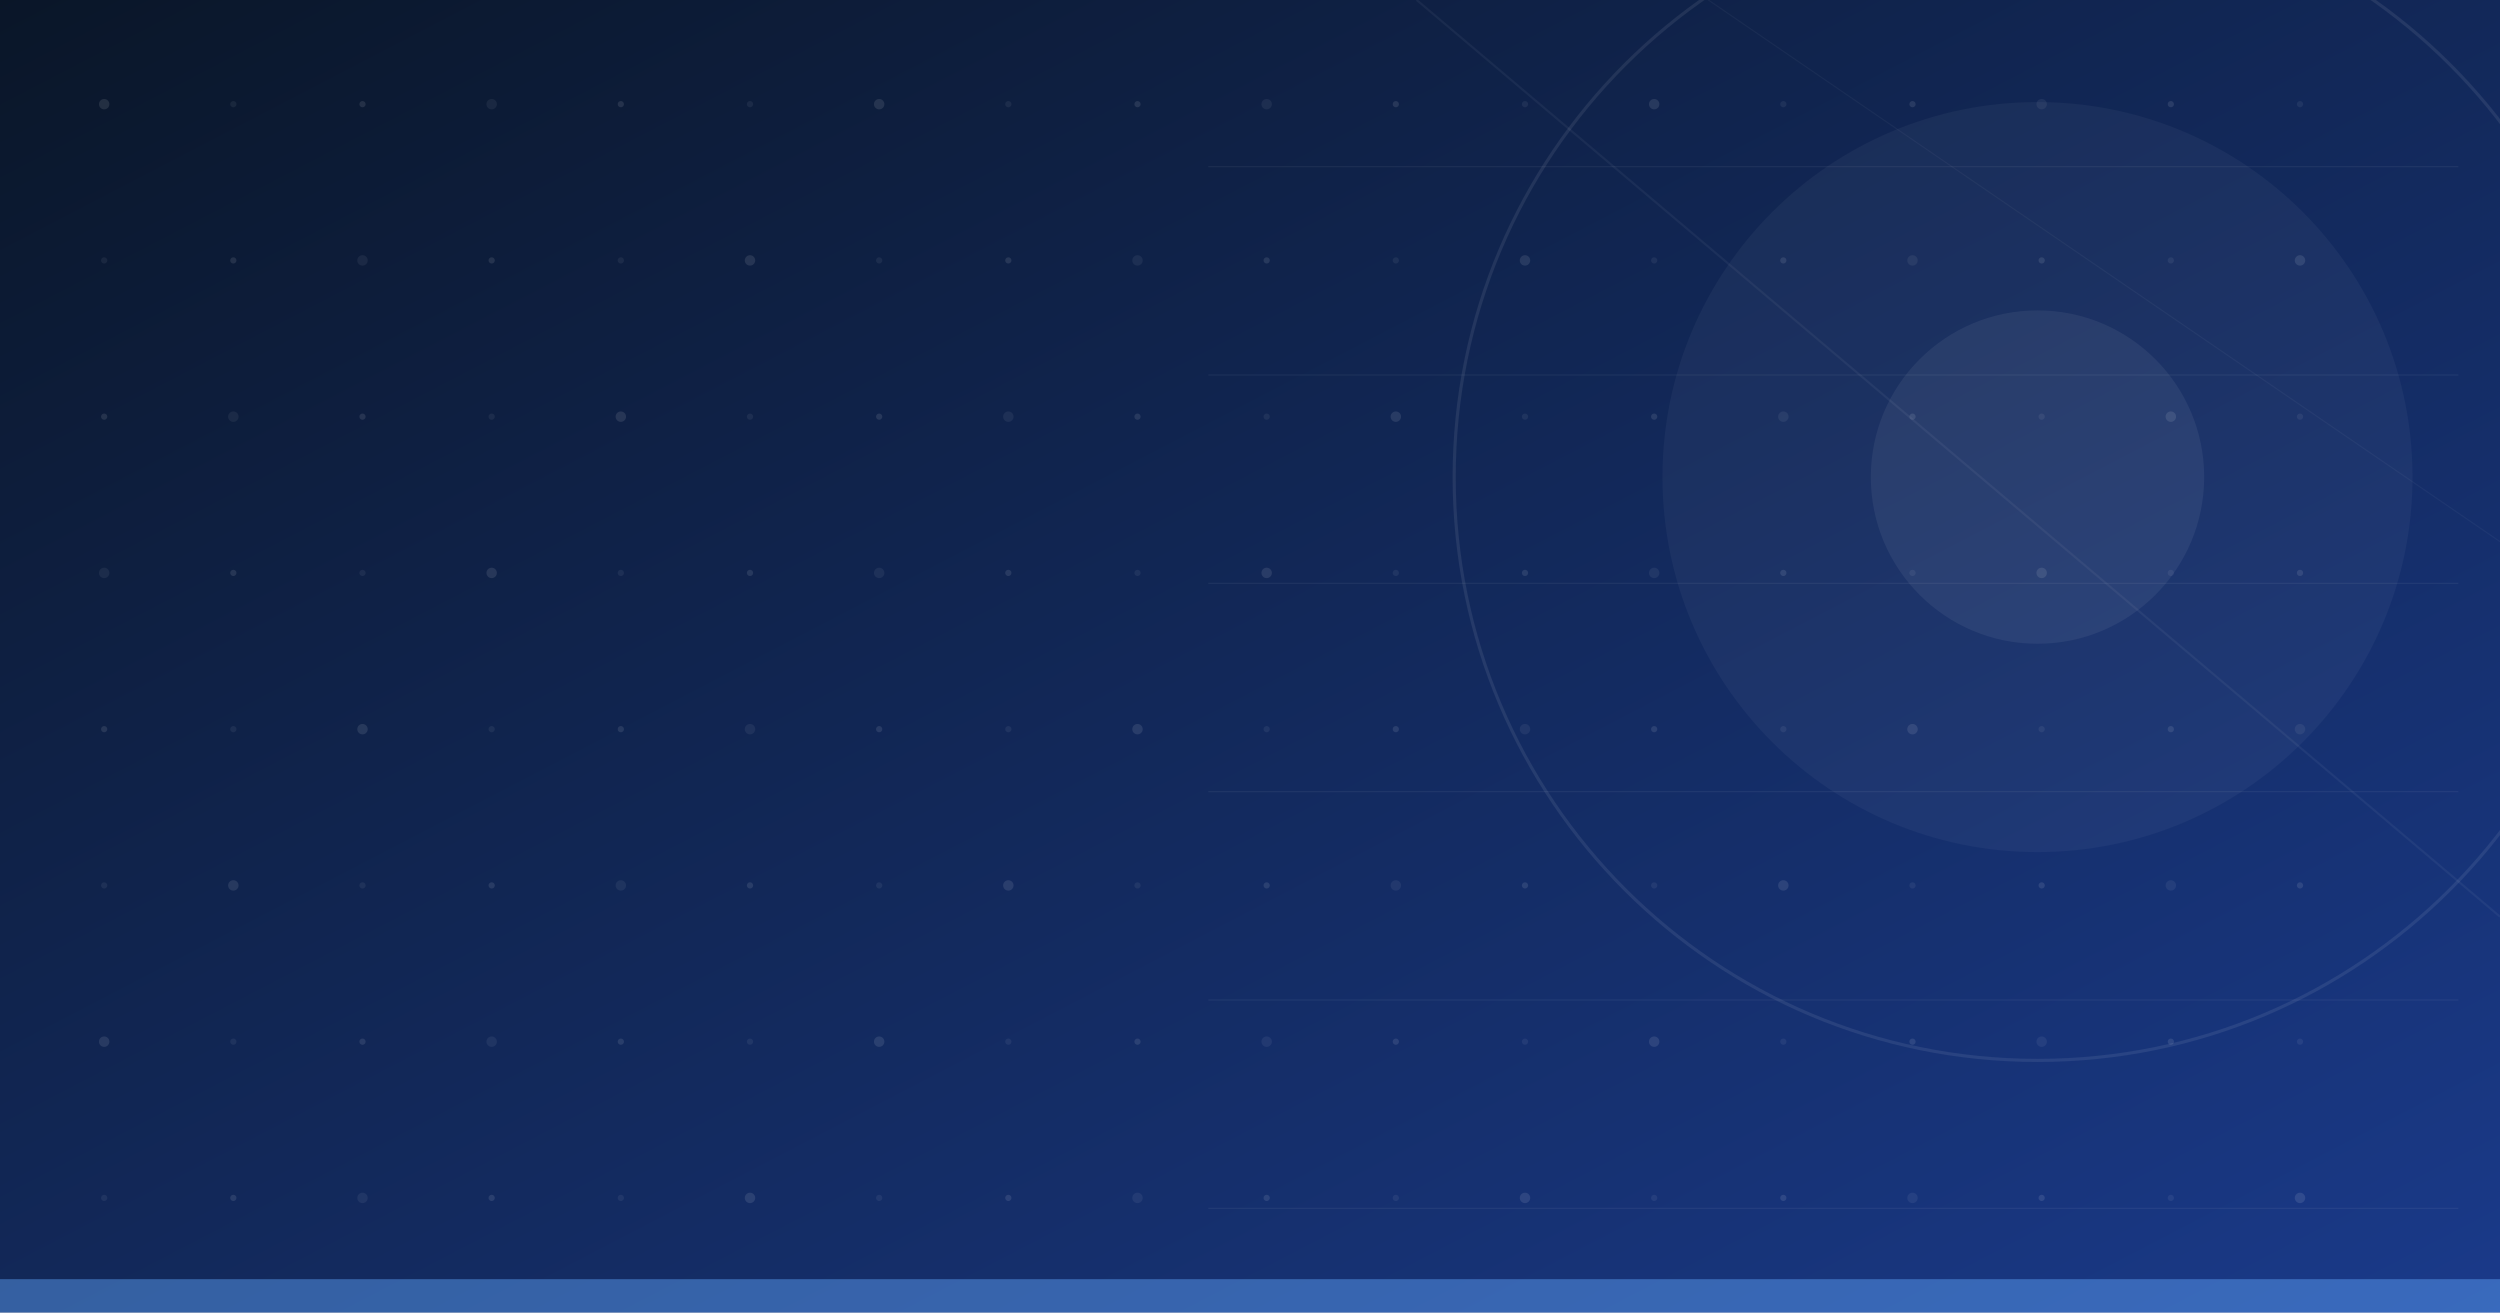
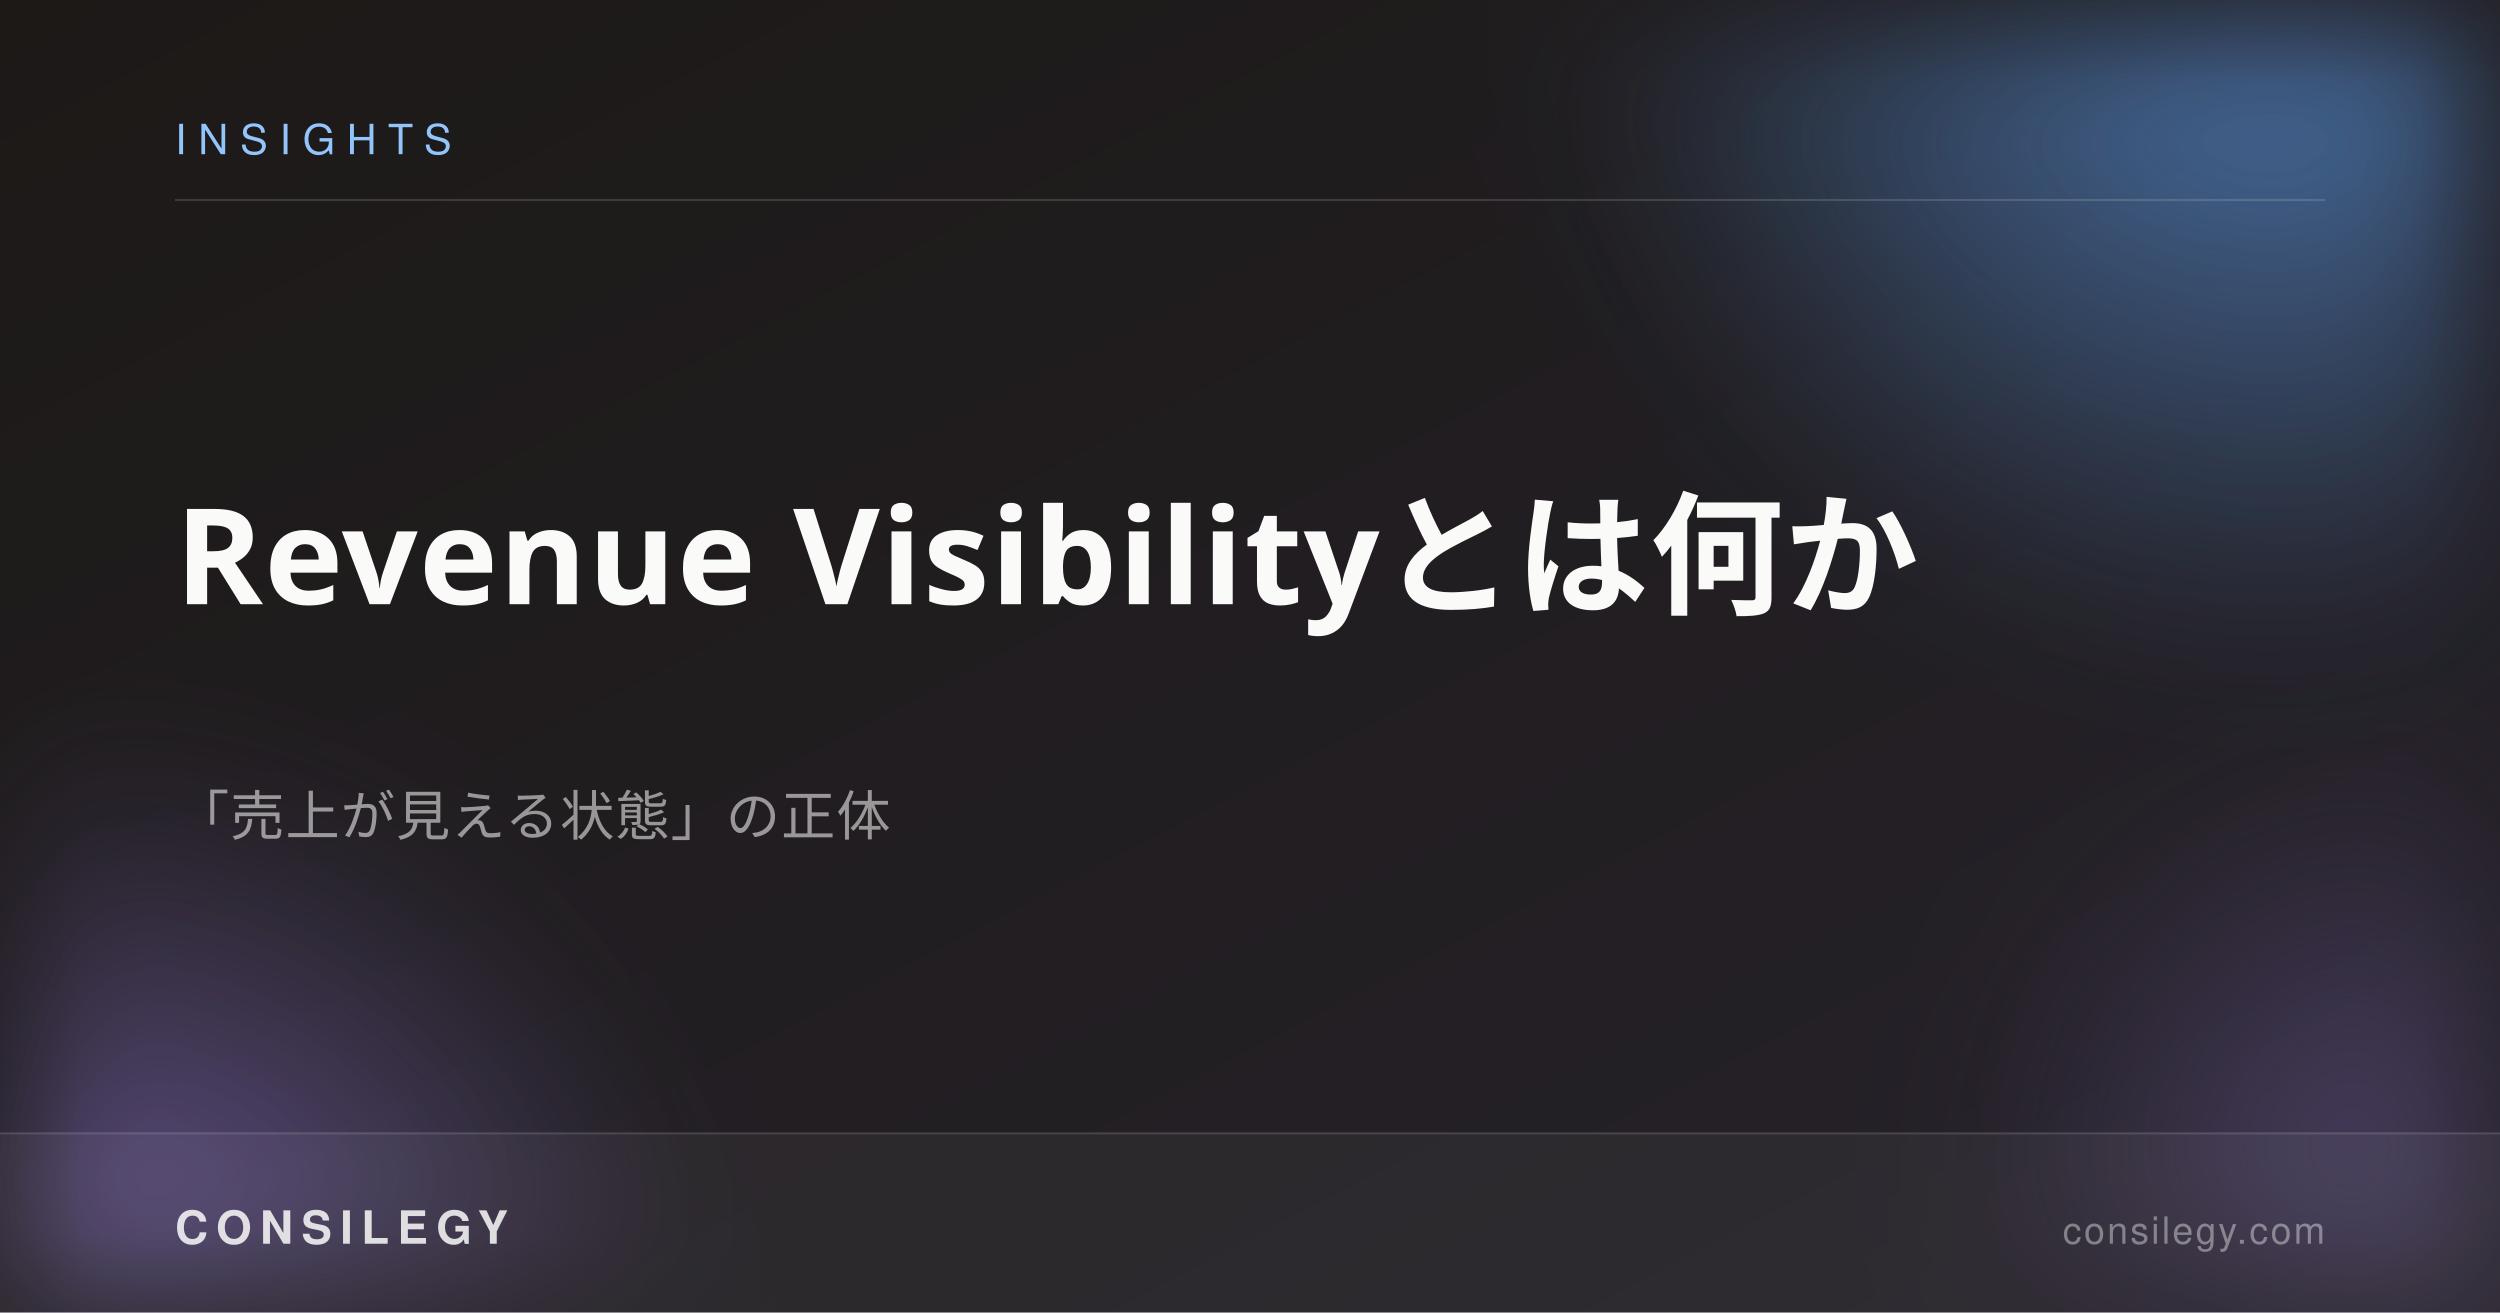
<svg xmlns="http://www.w3.org/2000/svg" viewBox="0 0 1200 630" width="1200" height="630">
  <defs>
    <linearGradient id="bg" x1="0%" y1="0%" x2="100%" y2="100%">
-       <stop offset="0%" stop-color="#0a1628" />
-       <stop offset="100%" stop-color="#1a3a8a" />
+       <stop offset="0%" stop-color="#1C1917" />
+       <stop offset="100%" stop-color="#26222A" />
    </linearGradient>
+     <radialGradient id="orbBlue" cx="50%" cy="50%" r="50%">
+       <stop offset="0%" stop-color="#60A5FA" stop-opacity="0.68" />
+       <stop offset="100%" stop-color="#60A5FA" stop-opacity="0" />
+     </radialGradient>
+     <radialGradient id="orbViolet" cx="50%" cy="50%" r="50%">
+       <stop offset="0%" stop-color="#A78BFA" stop-opacity="0.58" />
+       <stop offset="100%" stop-color="#A78BFA" stop-opacity="0" />
+     </radialGradient>
+     <filter id="soften" x="-50%" y="-50%" width="200%" height="200%">
+       <feGaussianBlur stdDeviation="40" />
+     </filter>
  </defs>
  <rect width="1200" height="630" fill="url(#bg)" />
-   <circle cx="50" cy="50" r="2.5" fill="white" opacity="0.1" />
-   <circle cx="112" cy="50" r="1.5" fill="white" opacity="0.06" />
-   <circle cx="174" cy="50" r="1.5" fill="white" opacity="0.1" />
-   <circle cx="236" cy="50" r="2.5" fill="white" opacity="0.06" />
-   <circle cx="298" cy="50" r="1.5" fill="white" opacity="0.1" />
-   <circle cx="360" cy="50" r="1.5" fill="white" opacity="0.06" />
-   <circle cx="422" cy="50" r="2.5" fill="white" opacity="0.1" />
-   <circle cx="484" cy="50" r="1.5" fill="white" opacity="0.06" />
-   <circle cx="546" cy="50" r="1.5" fill="white" opacity="0.1" />
-   <circle cx="608" cy="50" r="2.5" fill="white" opacity="0.06" />
-   <circle cx="670" cy="50" r="1.5" fill="white" opacity="0.1" />
-   <circle cx="732" cy="50" r="1.5" fill="white" opacity="0.06" />
-   <circle cx="794" cy="50" r="2.5" fill="white" opacity="0.1" />
-   <circle cx="856" cy="50" r="1.5" fill="white" opacity="0.06" />
-   <circle cx="918" cy="50" r="1.5" fill="white" opacity="0.1" />
-   <circle cx="980" cy="50" r="2.5" fill="white" opacity="0.06" />
-   <circle cx="1042" cy="50" r="1.5" fill="white" opacity="0.1" />
-   <circle cx="1104" cy="50" r="1.5" fill="white" opacity="0.06" />
-   <circle cx="50" cy="125" r="1.5" fill="white" opacity="0.06" />
-   <circle cx="112" cy="125" r="1.5" fill="white" opacity="0.1" />
-   <circle cx="174" cy="125" r="2.5" fill="white" opacity="0.06" />
-   <circle cx="236" cy="125" r="1.5" fill="white" opacity="0.1" />
-   <circle cx="298" cy="125" r="1.5" fill="white" opacity="0.06" />
-   <circle cx="360" cy="125" r="2.5" fill="white" opacity="0.1" />
-   <circle cx="422" cy="125" r="1.5" fill="white" opacity="0.06" />
-   <circle cx="484" cy="125" r="1.5" fill="white" opacity="0.1" />
-   <circle cx="546" cy="125" r="2.5" fill="white" opacity="0.06" />
-   <circle cx="608" cy="125" r="1.5" fill="white" opacity="0.1" />
-   <circle cx="670" cy="125" r="1.5" fill="white" opacity="0.06" />
-   <circle cx="732" cy="125" r="2.5" fill="white" opacity="0.1" />
-   <circle cx="794" cy="125" r="1.5" fill="white" opacity="0.06" />
-   <circle cx="856" cy="125" r="1.5" fill="white" opacity="0.1" />
-   <circle cx="918" cy="125" r="2.5" fill="white" opacity="0.06" />
-   <circle cx="980" cy="125" r="1.5" fill="white" opacity="0.1" />
-   <circle cx="1042" cy="125" r="1.5" fill="white" opacity="0.06" />
-   <circle cx="1104" cy="125" r="2.5" fill="white" opacity="0.1" />
-   <circle cx="50" cy="200" r="1.5" fill="white" opacity="0.1" />
-   <circle cx="112" cy="200" r="2.5" fill="white" opacity="0.06" />
-   <circle cx="174" cy="200" r="1.5" fill="white" opacity="0.1" />
-   <circle cx="236" cy="200" r="1.5" fill="white" opacity="0.06" />
-   <circle cx="298" cy="200" r="2.5" fill="white" opacity="0.1" />
-   <circle cx="360" cy="200" r="1.5" fill="white" opacity="0.06" />
-   <circle cx="422" cy="200" r="1.5" fill="white" opacity="0.1" />
-   <circle cx="484" cy="200" r="2.5" fill="white" opacity="0.06" />
-   <circle cx="546" cy="200" r="1.5" fill="white" opacity="0.1" />
-   <circle cx="608" cy="200" r="1.5" fill="white" opacity="0.06" />
-   <circle cx="670" cy="200" r="2.5" fill="white" opacity="0.1" />
-   <circle cx="732" cy="200" r="1.5" fill="white" opacity="0.06" />
-   <circle cx="794" cy="200" r="1.5" fill="white" opacity="0.1" />
-   <circle cx="856" cy="200" r="2.5" fill="white" opacity="0.06" />
-   <circle cx="918" cy="200" r="1.5" fill="white" opacity="0.1" />
-   <circle cx="980" cy="200" r="1.5" fill="white" opacity="0.06" />
-   <circle cx="1042" cy="200" r="2.5" fill="white" opacity="0.1" />
-   <circle cx="1104" cy="200" r="1.5" fill="white" opacity="0.06" />
-   <circle cx="50" cy="275" r="2.5" fill="white" opacity="0.06" />
-   <circle cx="112" cy="275" r="1.5" fill="white" opacity="0.1" />
-   <circle cx="174" cy="275" r="1.5" fill="white" opacity="0.06" />
-   <circle cx="236" cy="275" r="2.5" fill="white" opacity="0.1" />
-   <circle cx="298" cy="275" r="1.5" fill="white" opacity="0.06" />
-   <circle cx="360" cy="275" r="1.5" fill="white" opacity="0.1" />
-   <circle cx="422" cy="275" r="2.5" fill="white" opacity="0.06" />
-   <circle cx="484" cy="275" r="1.5" fill="white" opacity="0.1" />
-   <circle cx="546" cy="275" r="1.5" fill="white" opacity="0.06" />
-   <circle cx="608" cy="275" r="2.5" fill="white" opacity="0.1" />
-   <circle cx="670" cy="275" r="1.5" fill="white" opacity="0.06" />
-   <circle cx="732" cy="275" r="1.5" fill="white" opacity="0.1" />
-   <circle cx="794" cy="275" r="2.5" fill="white" opacity="0.06" />
-   <circle cx="856" cy="275" r="1.5" fill="white" opacity="0.1" />
-   <circle cx="918" cy="275" r="1.5" fill="white" opacity="0.06" />
-   <circle cx="980" cy="275" r="2.5" fill="white" opacity="0.1" />
-   <circle cx="1042" cy="275" r="1.5" fill="white" opacity="0.06" />
-   <circle cx="1104" cy="275" r="1.5" fill="white" opacity="0.1" />
-   <circle cx="50" cy="350" r="1.5" fill="white" opacity="0.1" />
-   <circle cx="112" cy="350" r="1.5" fill="white" opacity="0.06" />
-   <circle cx="174" cy="350" r="2.5" fill="white" opacity="0.1" />
-   <circle cx="236" cy="350" r="1.5" fill="white" opacity="0.06" />
-   <circle cx="298" cy="350" r="1.5" fill="white" opacity="0.1" />
-   <circle cx="360" cy="350" r="2.5" fill="white" opacity="0.06" />
-   <circle cx="422" cy="350" r="1.5" fill="white" opacity="0.1" />
-   <circle cx="484" cy="350" r="1.5" fill="white" opacity="0.06" />
-   <circle cx="546" cy="350" r="2.5" fill="white" opacity="0.1" />
-   <circle cx="608" cy="350" r="1.5" fill="white" opacity="0.06" />
-   <circle cx="670" cy="350" r="1.5" fill="white" opacity="0.1" />
-   <circle cx="732" cy="350" r="2.5" fill="white" opacity="0.06" />
-   <circle cx="794" cy="350" r="1.5" fill="white" opacity="0.1" />
-   <circle cx="856" cy="350" r="1.5" fill="white" opacity="0.06" />
-   <circle cx="918" cy="350" r="2.5" fill="white" opacity="0.1" />
-   <circle cx="980" cy="350" r="1.5" fill="white" opacity="0.06" />
-   <circle cx="1042" cy="350" r="1.5" fill="white" opacity="0.1" />
-   <circle cx="1104" cy="350" r="2.5" fill="white" opacity="0.06" />
-   <circle cx="50" cy="425" r="1.5" fill="white" opacity="0.06" />
-   <circle cx="112" cy="425" r="2.5" fill="white" opacity="0.1" />
-   <circle cx="174" cy="425" r="1.5" fill="white" opacity="0.06" />
-   <circle cx="236" cy="425" r="1.5" fill="white" opacity="0.1" />
-   <circle cx="298" cy="425" r="2.5" fill="white" opacity="0.06" />
-   <circle cx="360" cy="425" r="1.5" fill="white" opacity="0.1" />
-   <circle cx="422" cy="425" r="1.5" fill="white" opacity="0.06" />
-   <circle cx="484" cy="425" r="2.5" fill="white" opacity="0.1" />
-   <circle cx="546" cy="425" r="1.5" fill="white" opacity="0.06" />
-   <circle cx="608" cy="425" r="1.5" fill="white" opacity="0.1" />
-   <circle cx="670" cy="425" r="2.5" fill="white" opacity="0.06" />
-   <circle cx="732" cy="425" r="1.5" fill="white" opacity="0.1" />
-   <circle cx="794" cy="425" r="1.5" fill="white" opacity="0.06" />
-   <circle cx="856" cy="425" r="2.5" fill="white" opacity="0.1" />
-   <circle cx="918" cy="425" r="1.5" fill="white" opacity="0.06" />
-   <circle cx="980" cy="425" r="1.5" fill="white" opacity="0.1" />
-   <circle cx="1042" cy="425" r="2.5" fill="white" opacity="0.06" />
-   <circle cx="1104" cy="425" r="1.5" fill="white" opacity="0.1" />
-   <circle cx="50" cy="500" r="2.5" fill="white" opacity="0.1" />
-   <circle cx="112" cy="500" r="1.5" fill="white" opacity="0.06" />
-   <circle cx="174" cy="500" r="1.5" fill="white" opacity="0.1" />
-   <circle cx="236" cy="500" r="2.5" fill="white" opacity="0.06" />
-   <circle cx="298" cy="500" r="1.5" fill="white" opacity="0.1" />
-   <circle cx="360" cy="500" r="1.5" fill="white" opacity="0.06" />
-   <circle cx="422" cy="500" r="2.5" fill="white" opacity="0.1" />
-   <circle cx="484" cy="500" r="1.5" fill="white" opacity="0.06" />
-   <circle cx="546" cy="500" r="1.5" fill="white" opacity="0.1" />
-   <circle cx="608" cy="500" r="2.5" fill="white" opacity="0.06" />
-   <circle cx="670" cy="500" r="1.5" fill="white" opacity="0.1" />
-   <circle cx="732" cy="500" r="1.5" fill="white" opacity="0.06" />
-   <circle cx="794" cy="500" r="2.5" fill="white" opacity="0.1" />
-   <circle cx="856" cy="500" r="1.5" fill="white" opacity="0.06" />
-   <circle cx="918" cy="500" r="1.5" fill="white" opacity="0.1" />
-   <circle cx="980" cy="500" r="2.5" fill="white" opacity="0.06" />
-   <circle cx="1042" cy="500" r="1.5" fill="white" opacity="0.1" />
-   <circle cx="1104" cy="500" r="1.5" fill="white" opacity="0.06" />
-   <circle cx="50" cy="575" r="1.5" fill="white" opacity="0.06" />
-   <circle cx="112" cy="575" r="1.5" fill="white" opacity="0.1" />
-   <circle cx="174" cy="575" r="2.5" fill="white" opacity="0.06" />
-   <circle cx="236" cy="575" r="1.5" fill="white" opacity="0.1" />
-   <circle cx="298" cy="575" r="1.5" fill="white" opacity="0.06" />
-   <circle cx="360" cy="575" r="2.5" fill="white" opacity="0.1" />
-   <circle cx="422" cy="575" r="1.5" fill="white" opacity="0.06" />
-   <circle cx="484" cy="575" r="1.5" fill="white" opacity="0.1" />
-   <circle cx="546" cy="575" r="2.5" fill="white" opacity="0.06" />
-   <circle cx="608" cy="575" r="1.5" fill="white" opacity="0.1" />
-   <circle cx="670" cy="575" r="1.5" fill="white" opacity="0.06" />
-   <circle cx="732" cy="575" r="2.5" fill="white" opacity="0.1" />
-   <circle cx="794" cy="575" r="1.5" fill="white" opacity="0.06" />
-   <circle cx="856" cy="575" r="1.5" fill="white" opacity="0.1" />
-   <circle cx="918" cy="575" r="2.5" fill="white" opacity="0.06" />
-   <circle cx="980" cy="575" r="1.5" fill="white" opacity="0.1" />
-   <circle cx="1042" cy="575" r="1.5" fill="white" opacity="0.06" />
-   <circle cx="1104" cy="575" r="2.5" fill="white" opacity="0.1" />
-   <line x1="580" y1="80" x2="1180" y2="80" stroke="white" stroke-width="0.5" opacity="0.06" />
-   <line x1="580" y1="180" x2="1180" y2="180" stroke="white" stroke-width="0.5" opacity="0.06" />
-   <line x1="580" y1="280" x2="1180" y2="280" stroke="white" stroke-width="0.5" opacity="0.06" />
-   <line x1="580" y1="380" x2="1180" y2="380" stroke="white" stroke-width="0.5" opacity="0.06" />
-   <line x1="580" y1="480" x2="1180" y2="480" stroke="white" stroke-width="0.5" opacity="0.06" />
-   <line x1="580" y1="580" x2="1180" y2="580" stroke="white" stroke-width="0.5" opacity="0.06" />
-   <line x1="680" y1="0" x2="1200" y2="440" stroke="white" stroke-width="1" opacity="0.05" />
-   <line x1="820" y1="0" x2="1200" y2="260" stroke="white" stroke-width="0.5" opacity="0.04" />
-   <circle cx="978" cy="229" r="280" fill="none" stroke="white" stroke-width="1.5" opacity="0.08" />
-   <circle cx="978" cy="229" r="180" fill="white" opacity="0.04" />
-   <circle cx="978" cy="229" r="80" fill="white" opacity="0.06" />
-   <rect x="0" y="614" width="1200" height="16" fill="#60a5fa" opacity="0.45" />
+   <circle cx="1090" cy="-20" r="340" fill="url(#orbBlue)" filter="url(#soften)" />
+   <circle cx="40" cy="660" r="300" fill="url(#orbViolet)" filter="url(#soften)" />
+   <circle cx="1150" cy="560" r="200" fill="url(#orbViolet)" filter="url(#soften)" opacity="0.5" />
+   <line x1="84" y1="96" x2="1116" y2="96" stroke="#FAFAF9" stroke-opacity="0.14" stroke-width="1" />
+   <text x="84" y="74" font-family="'Helvetica Neue',Helvetica,Arial,sans-serif" font-size="20" font-weight="500" fill="#93C5FD" letter-spacing="0.28em">INSIGHTS</text>
+   <text x="84" y="290" font-family="'Hiragino Sans','Hiragino Kaku Gothic ProN',system-ui,sans-serif" font-size="64" font-weight="600" fill="#FAFAF9" letter-spacing="0.01em">Revenue Visibilityとは何か</text>
+   <text x="84" y="401" font-family="'Hiragino Sans','Hiragino Kaku Gothic ProN',system-ui,sans-serif" font-size="26" font-weight="400" fill="#FAFAF9" fill-opacity="0.55" letter-spacing="0.02em">「売上が見える状態」の正体</text>
+   <rect x="0" y="544" width="1200" height="86" fill="#FAFAF9" fill-opacity="0.045" />
+   <line x1="0" y1="544" x2="1200" y2="544" stroke="#FAFAF9" stroke-opacity="0.14" stroke-width="1" />
+   <text x="84" y="597" font-family="'Helvetica Neue',Helvetica,Arial,sans-serif" font-size="22" font-weight="600" fill="#FAFAF9" fill-opacity="0.85" letter-spacing="0.18em">CONSILEGY</text>
+   <text x="1116" y="597" text-anchor="end" font-family="'Helvetica Neue',Helvetica,Arial,sans-serif" font-size="18" font-weight="400" fill="#FAFAF9" fill-opacity="0.4" letter-spacing="0.06em">consilegy.com</text>
</svg>
